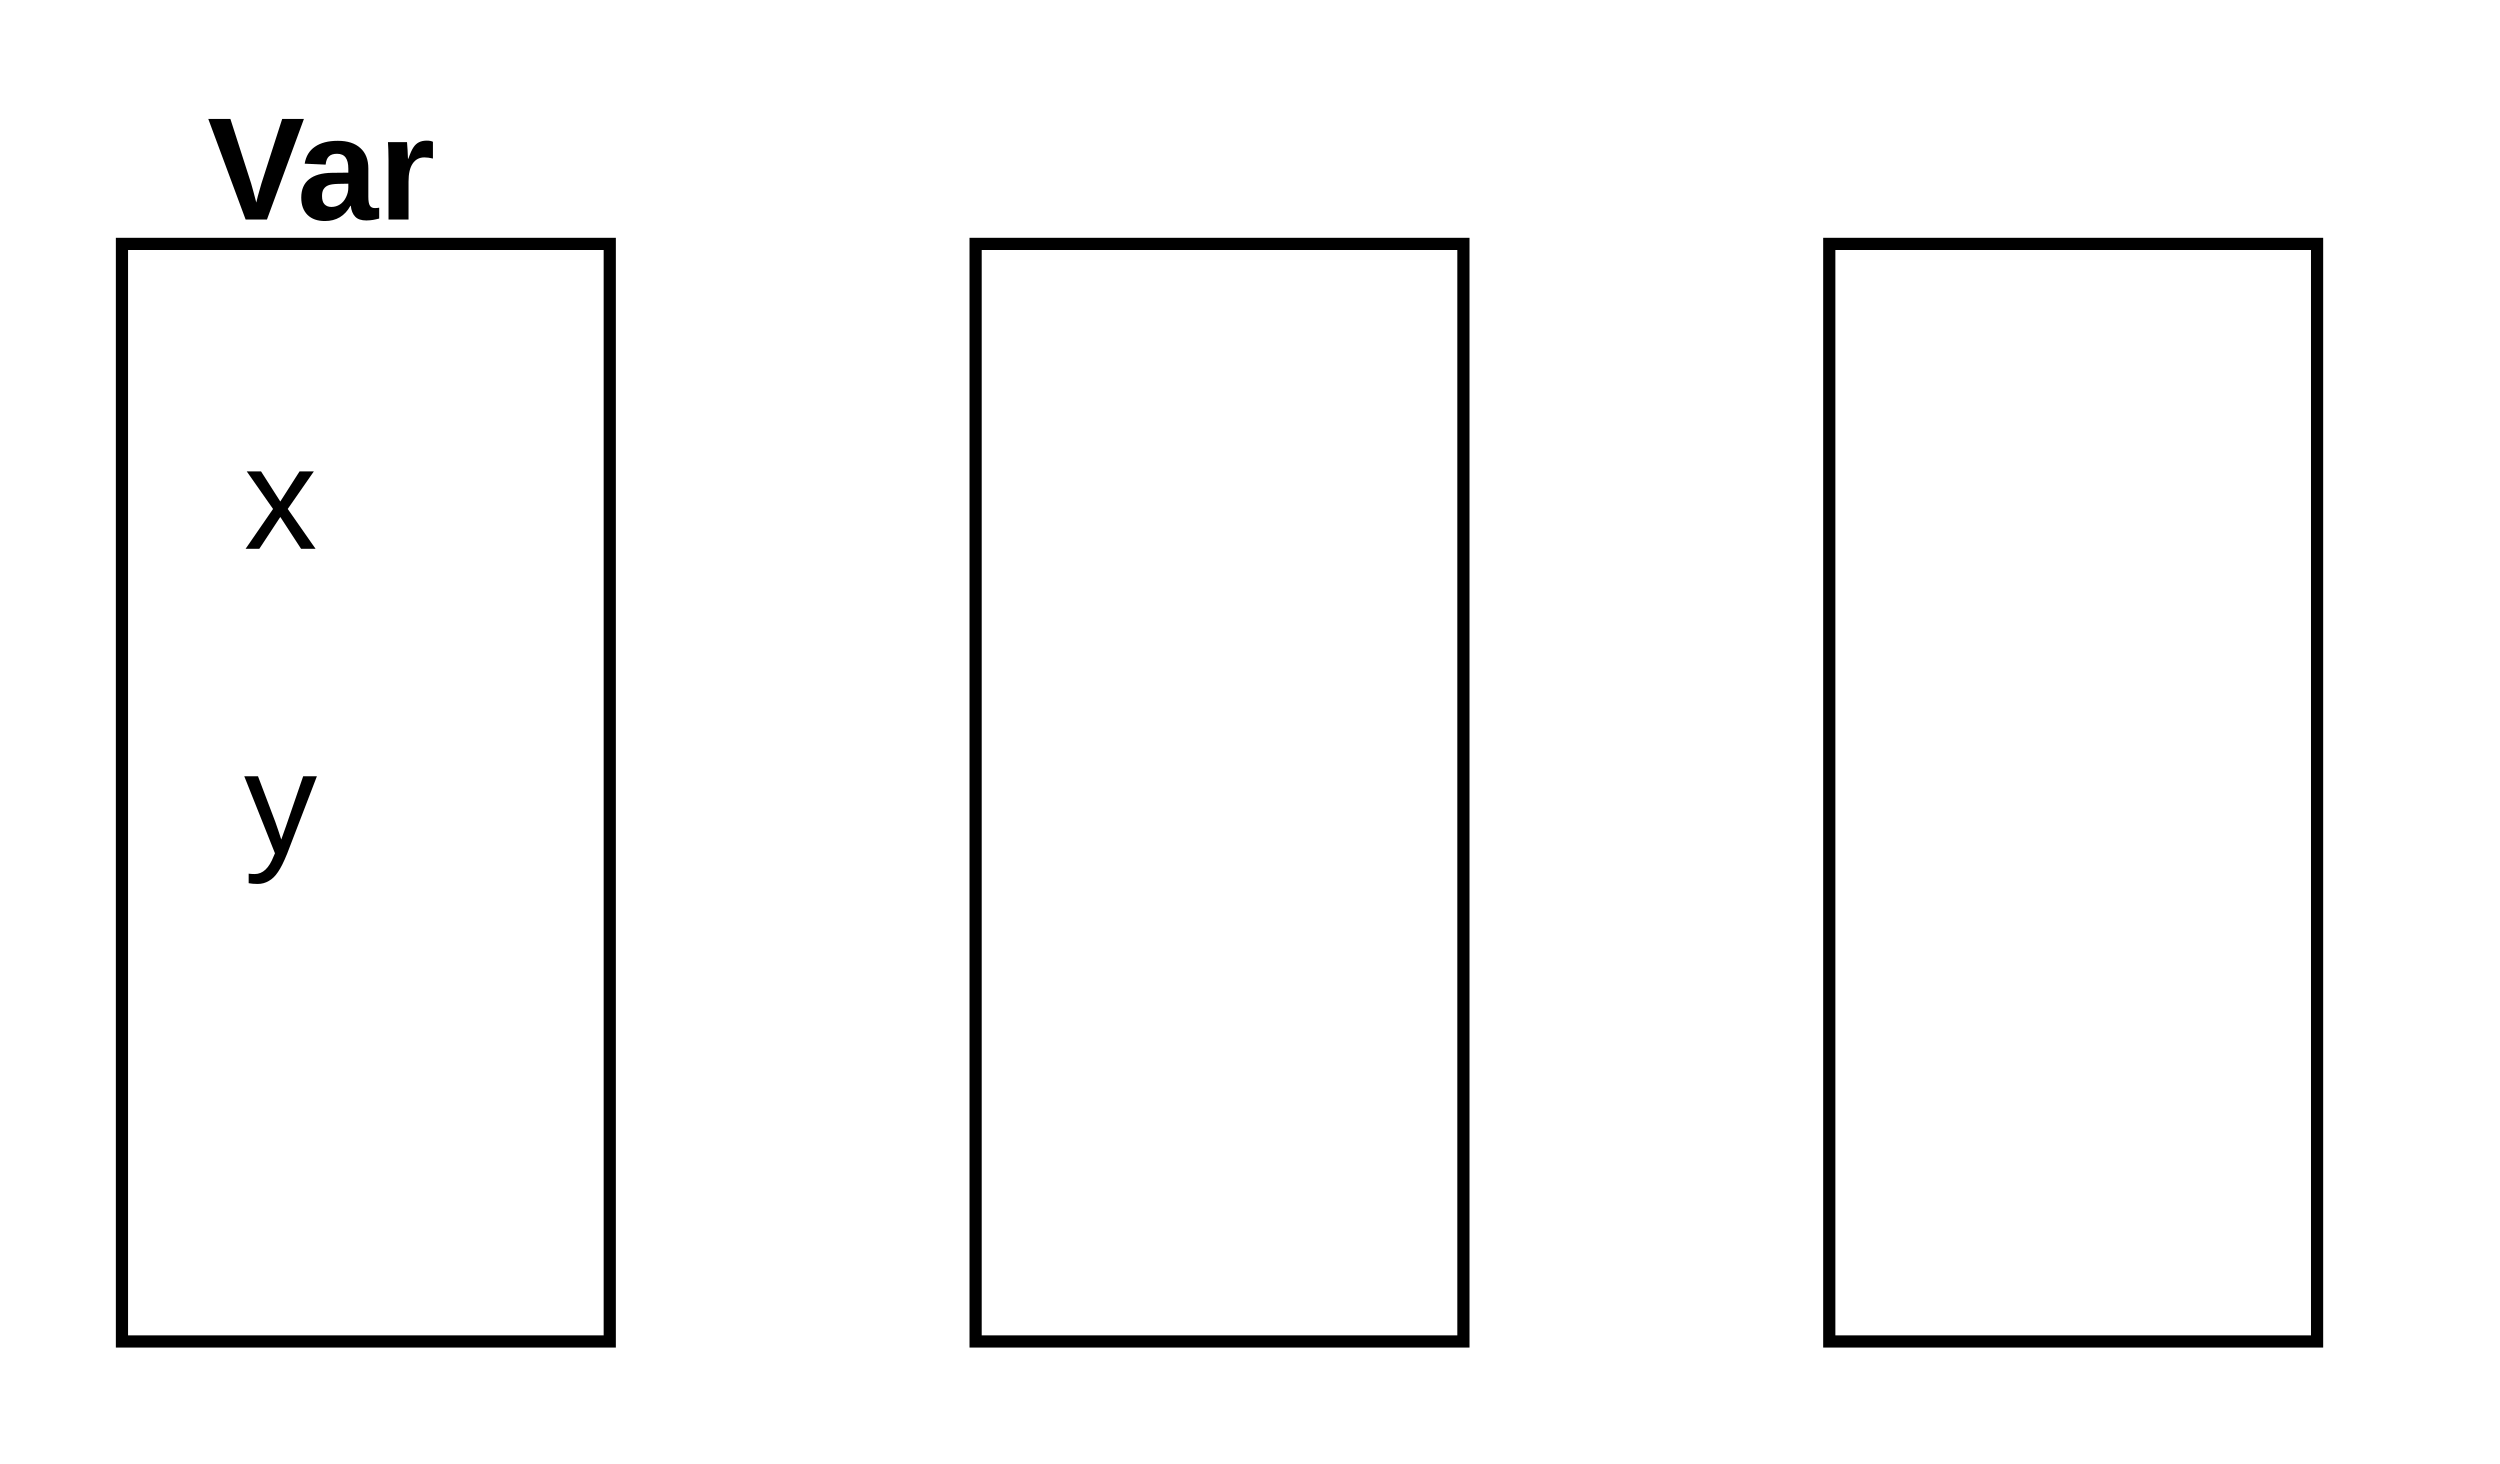
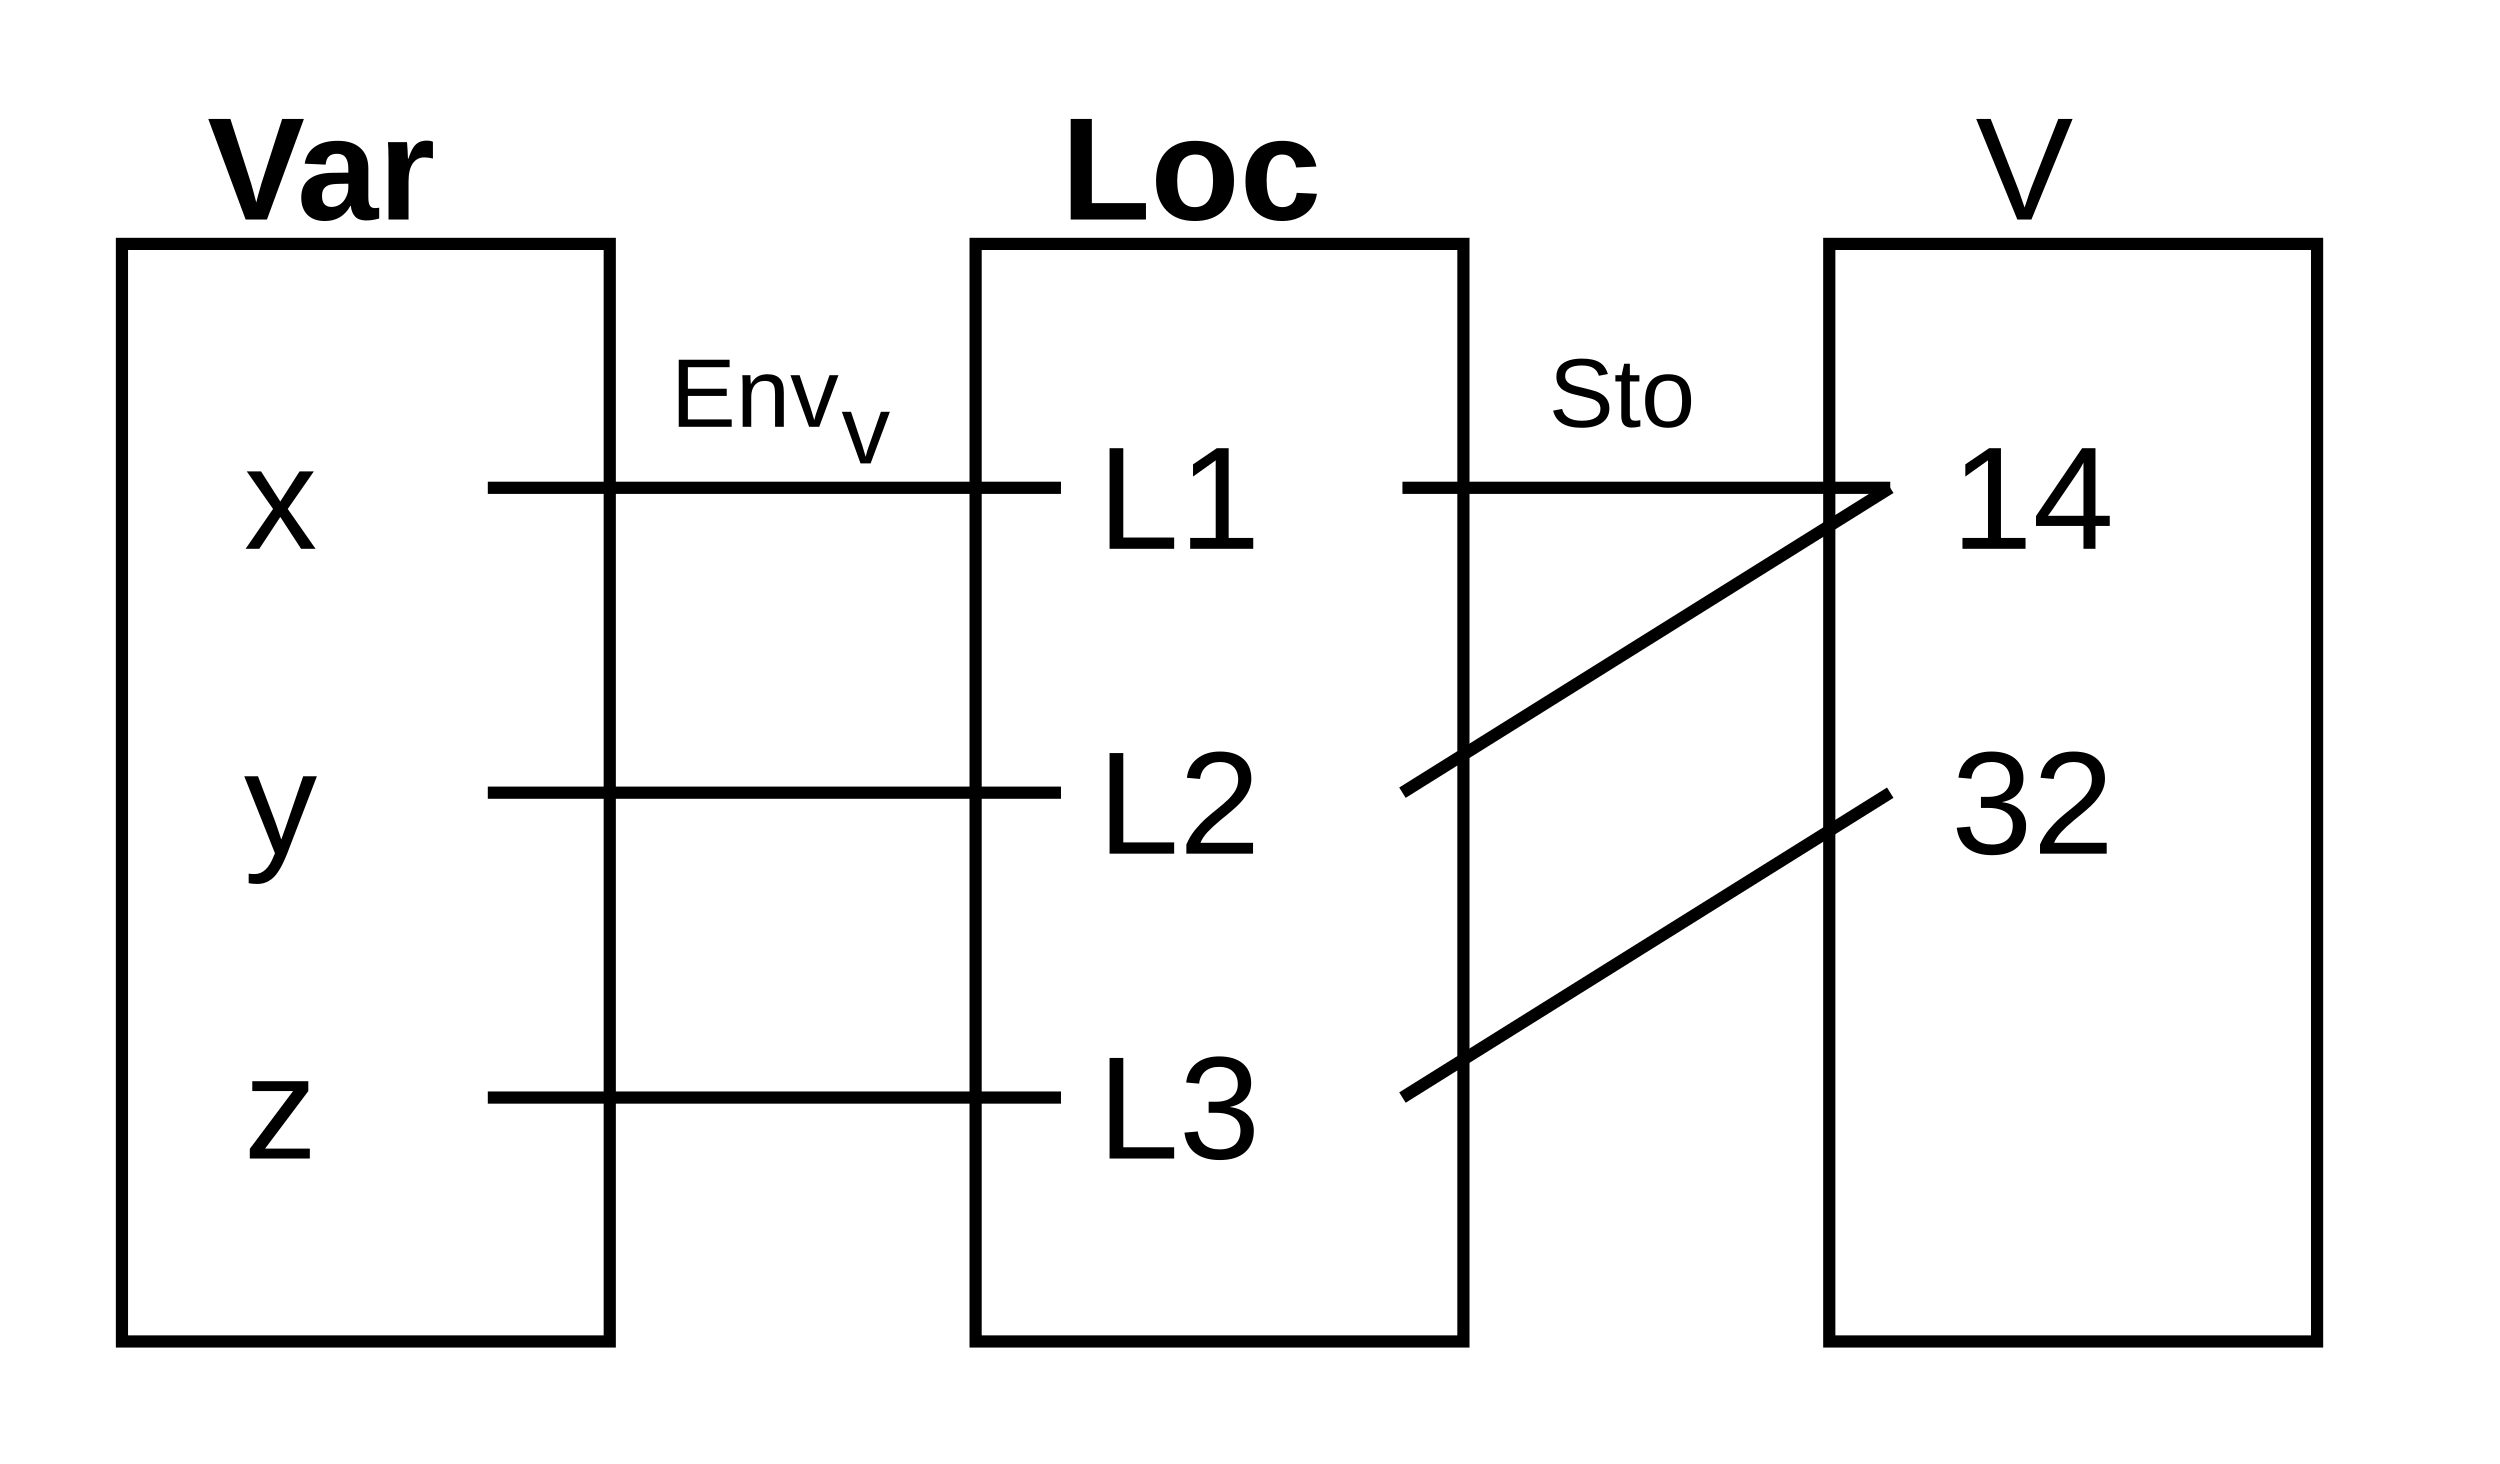
<svg xmlns="http://www.w3.org/2000/svg" width="205" height="120" style="background-color: rgb(255, 255, 255)">
  <rect id="leftSide" x="10" y="20" width="40" height="90" fill="rgb(255, 255, 255)" fill-opacity="1" rx="0" stroke="rgb(0, 0, 0)" stroke-width="1" />
  <rect id="middle" x="80" y="20" width="40" height="90" fill="rgb(255, 255, 255)" fill-opacity="1" rx="0" stroke="rgb(0, 0, 0)" stroke-width="1" />
  <rect id="rightSide" x="150" y="20" width="40" height="90" fill="rgb(255, 255, 255)" fill-opacity="1" rx="0" stroke="rgb(0, 0, 0)" stroke-width="1" />
  <text id="var" x="17" y="18" fill="rgb(0, 0, 0)" font-family="Arial" font-weight="900" font-size="12">Var</text>
  <text id="x" x="20" y="45" fill="rgb(0, 0, 0)" font-family="Arial" font-weight="400" font-size="12">x</text>
  <text id="y" x="20" y="70" fill="rgb(0, 0, 0)" font-family="Arial" font-weight="400" font-size="12">y</text>
+   <text id="z" x="20" y="95" fill="rgb(0, 0, 0)" font-family="Arial" font-weight="400" font-size="12">z</text>
+   <text id="loc" x="87" y="18" fill="rgb(0, 0, 0)" font-family="Arial" font-weight="900" font-size="12">Loc</text>
+   <text id="l1" x="90" y="45" fill="rgb(0, 0, 0)" font-family="Arial" font-weight="400" font-size="12">L1</text>
+   <text id="l2" x="90" y="70" fill="rgb(0, 0, 0)" font-family="Arial" font-weight="400" font-size="12">L2</text>
+   <text id="l3" x="90" y="95" fill="rgb(0, 0, 0)" font-family="Arial" font-weight="400" font-size="12">L3</text>
+   <text id="V" x="162" y="18" fill="rgb(0, 0, 0)" font-family="Arial" font-weight="400" font-size="12">V</text>
+   <text id="z1" x="160" y="45" fill="rgb(0, 0, 0)" font-family="Arial" font-weight="400" font-size="12">14</text>
+   <text id="z2" x="160" y="70" fill="rgb(0, 0, 0)" font-family="Arial" font-weight="400" font-size="12">32</text>
+   <line id="arrowfromxtoL1" x1="40" y1="40" x2="87" y2="40" stroke="rgb(0, 0, 0)" stroke-width="1" />
+   <line id="arrowfromytoL2" x1="40" y1="65" x2="87" y2="65" stroke="rgb(0, 0, 0)" stroke-width="1" />
+   <line id="arrowfromztoL3" x1="40" y1="90" x2="87" y2="90" stroke="rgb(0, 0, 0)" stroke-width="1" />
+   <line id="arrowfromL1toz1" x1="115" y1="40" x2="155" y2="40" stroke="rgb(0, 0, 0)" stroke-width="1" />
+   <line id="arrowfromL2toz1" x1="115" y1="65" x2="155" y2="40" stroke="rgb(0, 0, 0)" stroke-width="1" />
+   <line id="arrowfromL3toz2" x1="115" y1="90" x2="155" y2="65" stroke="rgb(0, 0, 0)" stroke-width="1" />
+   <text id="env" x="55" y="35" fill="rgb(0, 0, 0)" font-family="Arial" font-weight="400" font-size="8">Env</text>
+   <text id="v" x="69" y="38" fill="rgb(0, 0, 0)" font-family="Arial" font-weight="400" font-size="8">v</text>
+   <text id="store" x="127" y="35" fill="rgb(0, 0, 0)" font-family="Arial" font-weight="400" font-size="8">Sto</text>
</svg>
